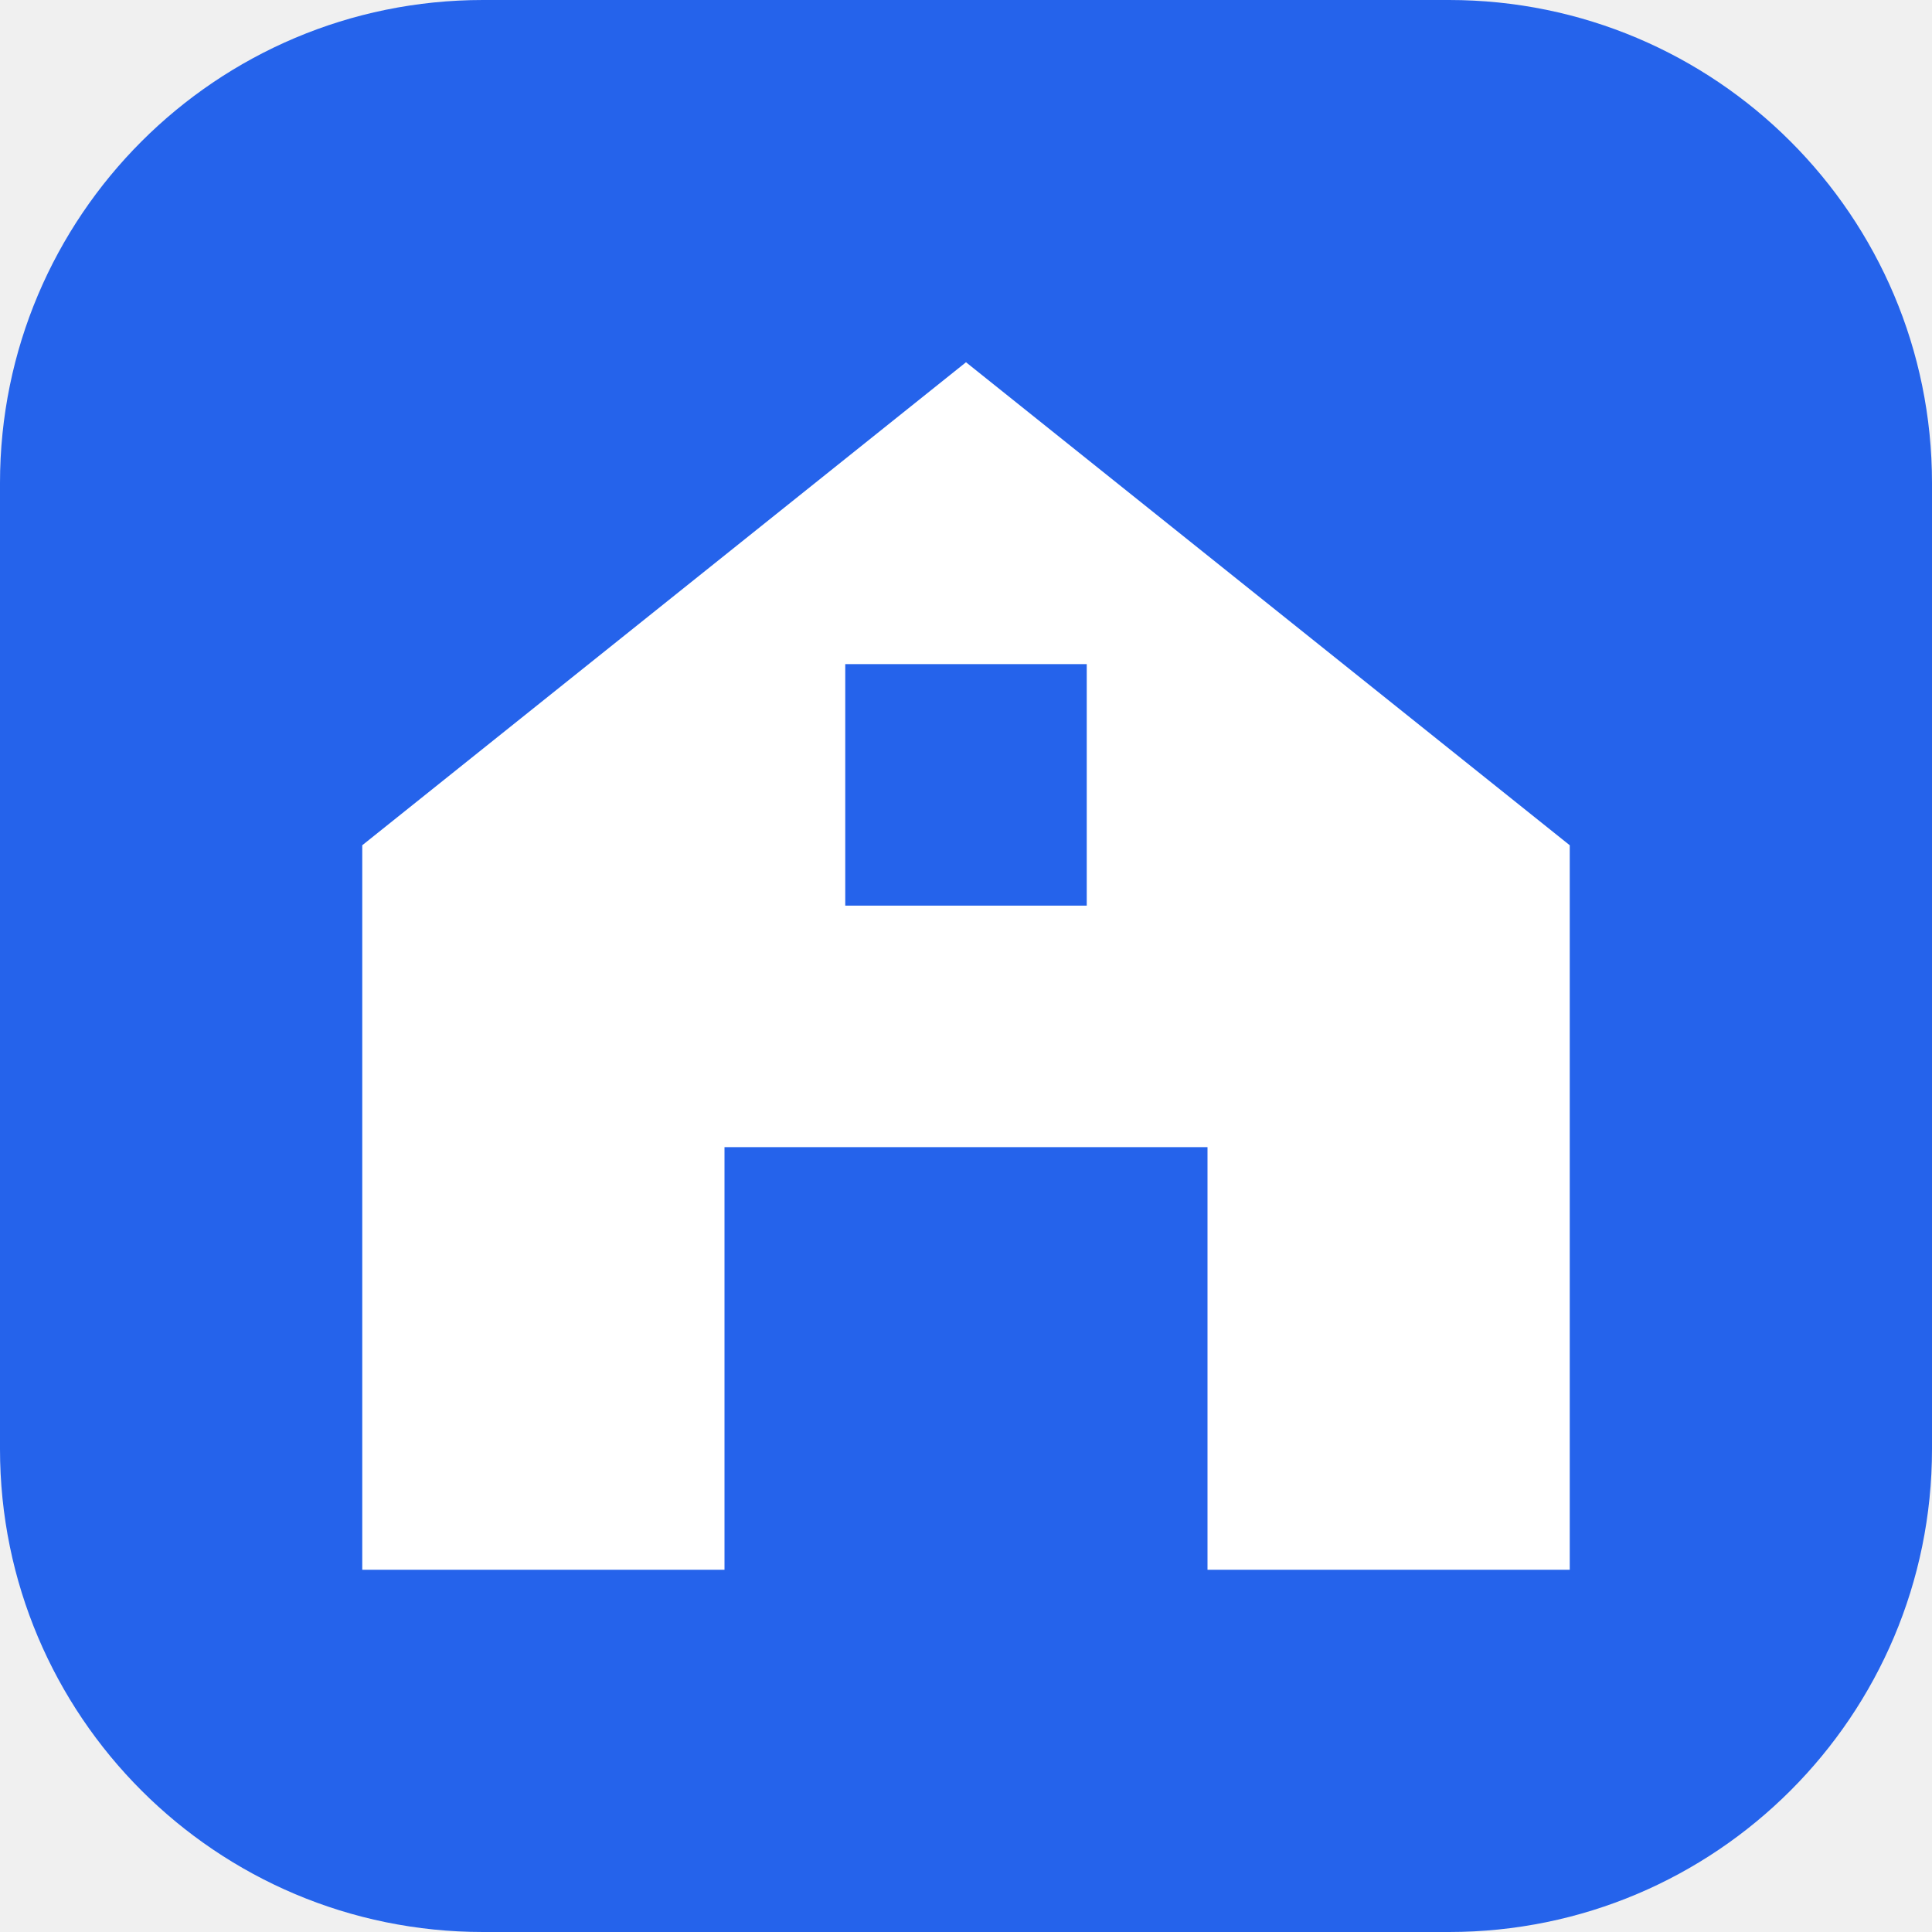
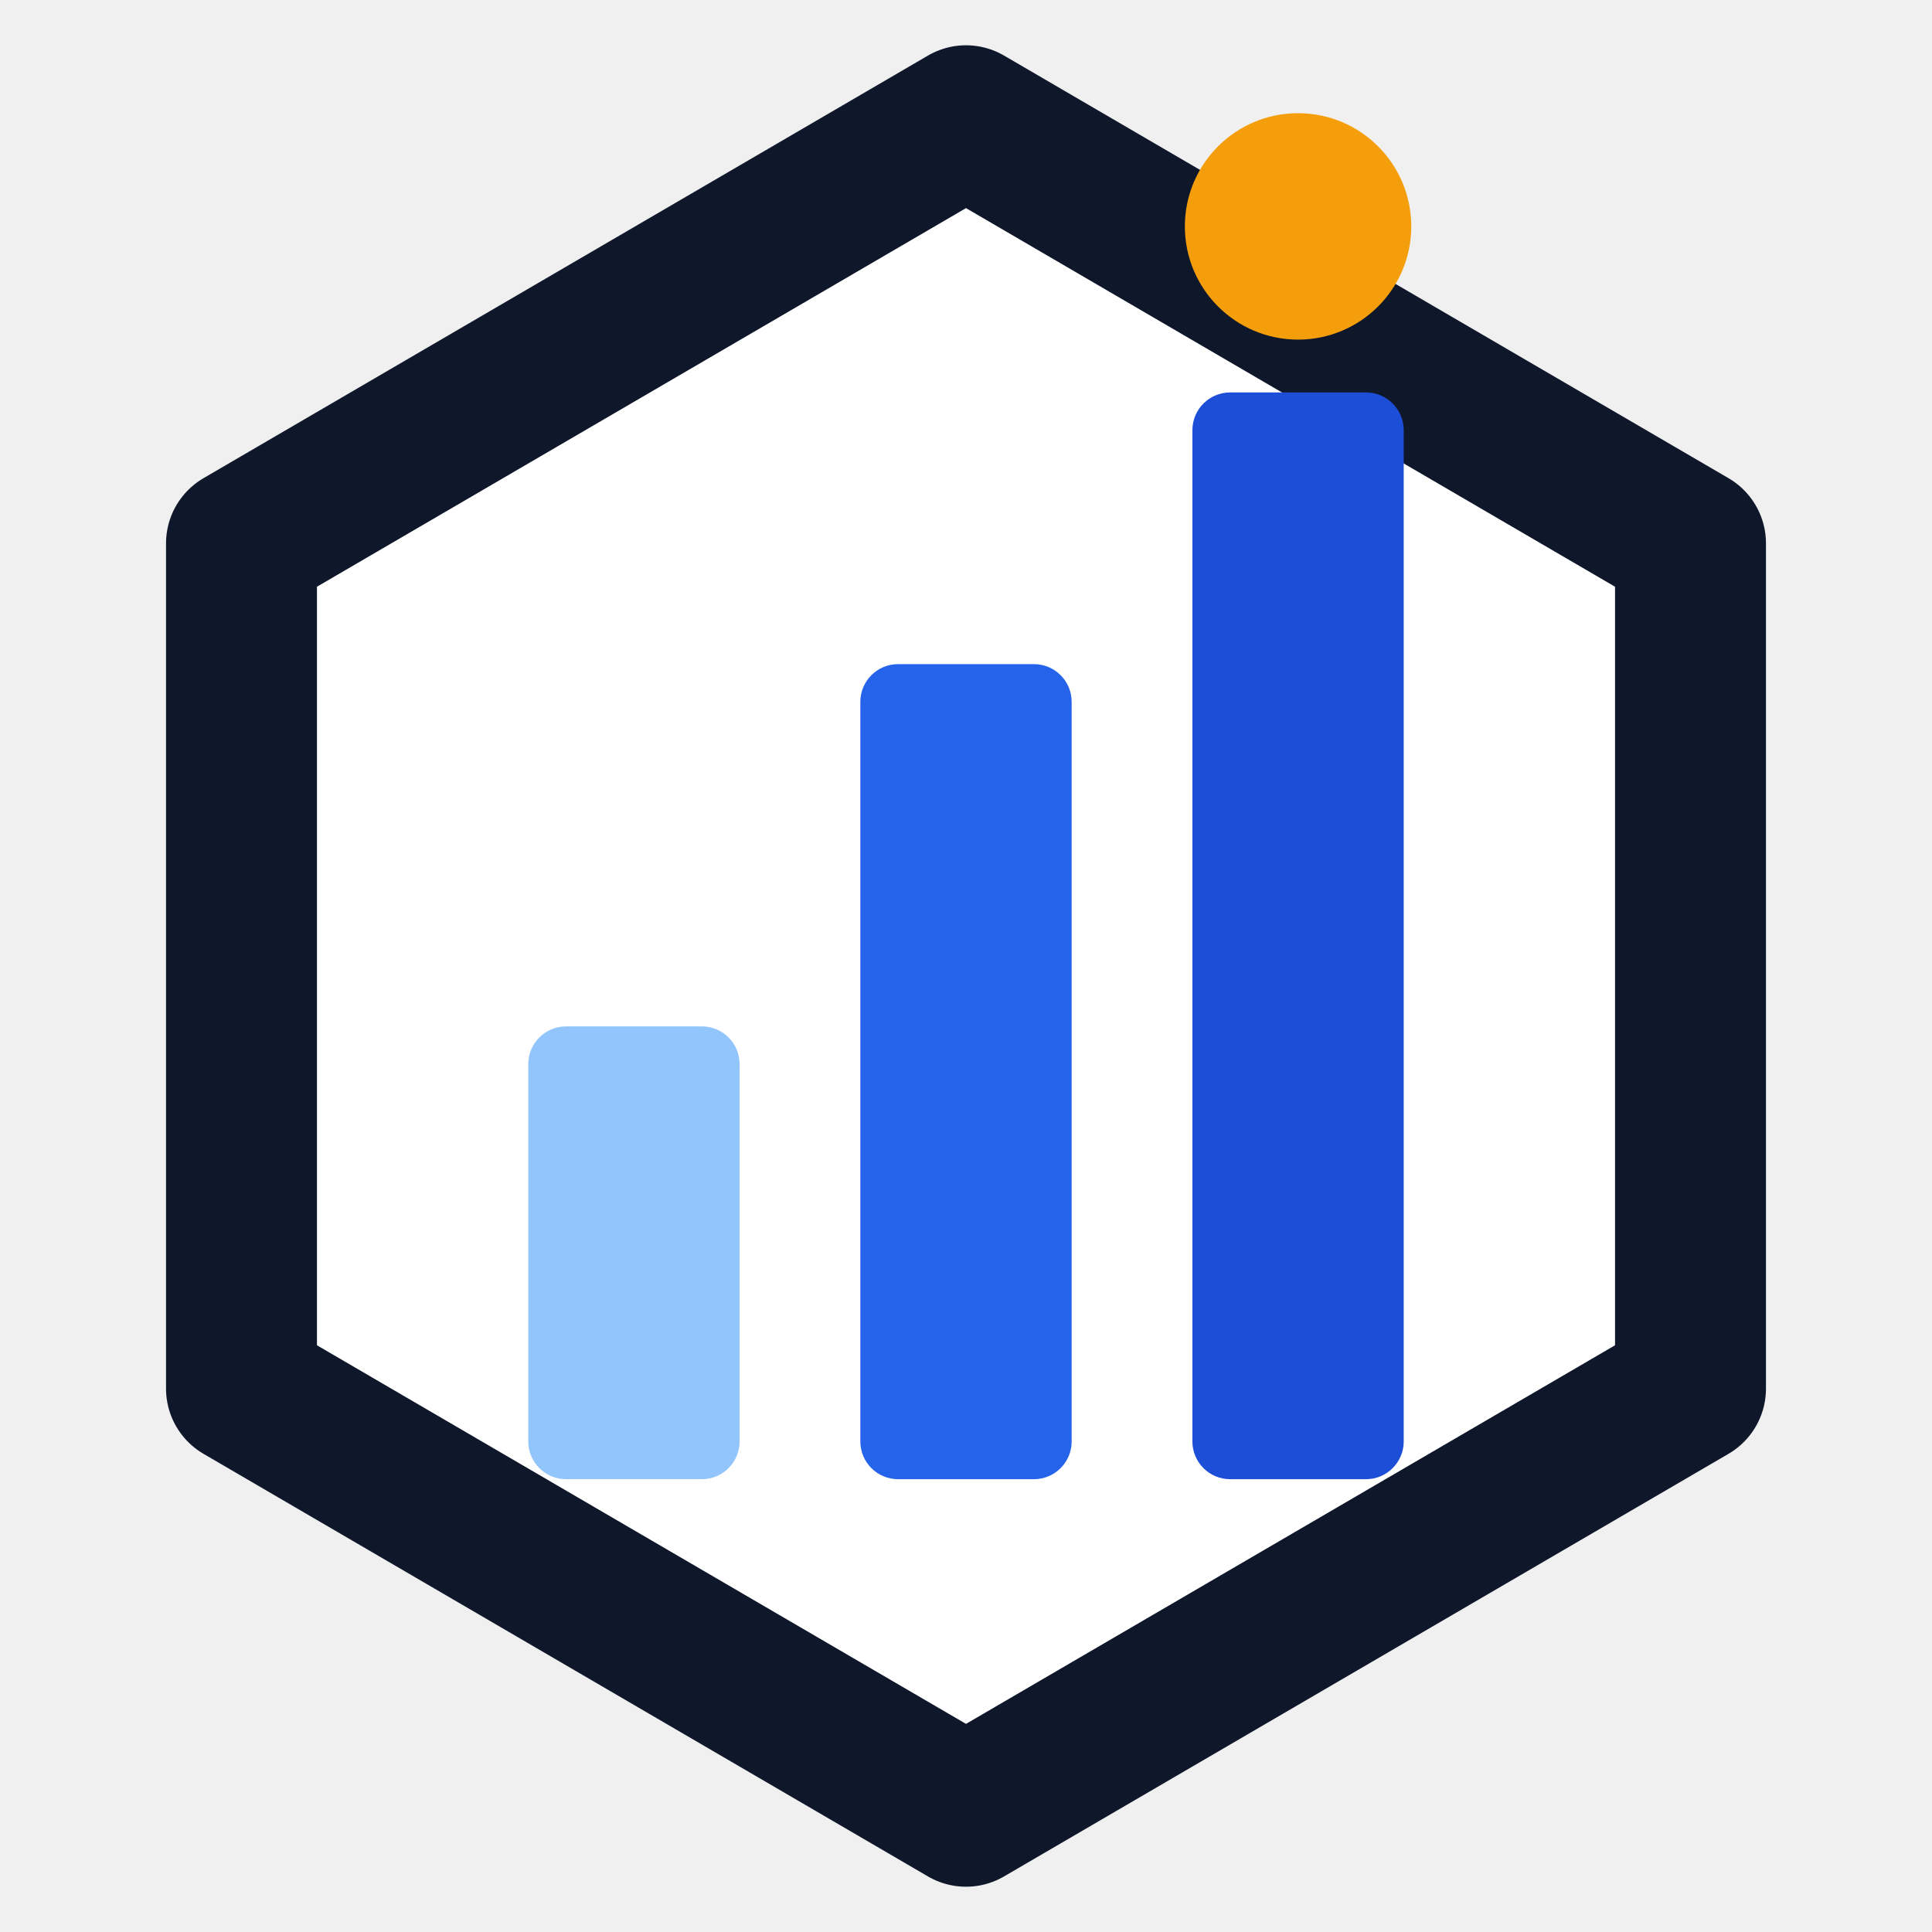
- <svg xmlns="http://www.w3.org/2000/svg" viewBox="0 0 32 32" fill="none">
-   <rect width="32" height="32" rx="8" fill="#2563EB" />
-   <path d="M16 6L6 14V26H12V19H20V26H26V14L16 6Z" fill="#FFFFFF" />
-   <path d="M14 11H18V15H14V11Z" fill="#2563EB" />
+ <svg xmlns="http://www.w3.org/2000/svg" viewBox="0 0 128 128" fill="none" role="img" aria-label="Buildiqo Icon">
+   <polygon points="64,8 112,36 112,92 64,120 16,92 16,36" stroke="#0F172A" stroke-width="10" stroke-linejoin="round" stroke-linecap="round" fill="#FFFFFF" />
+   <rect x="35" y="68" width="14" height="30" rx="2.5" fill="#93C5FD" />
+   <rect x="57" y="44" width="14" height="54" rx="2.5" fill="#2563EB" />
+   <rect x="79" y="26" width="14" height="72" rx="2.5" fill="#1D4ED8" />
+   <circle cx="86" cy="15" r="7.5" fill="#F59E0B" />
</svg>
